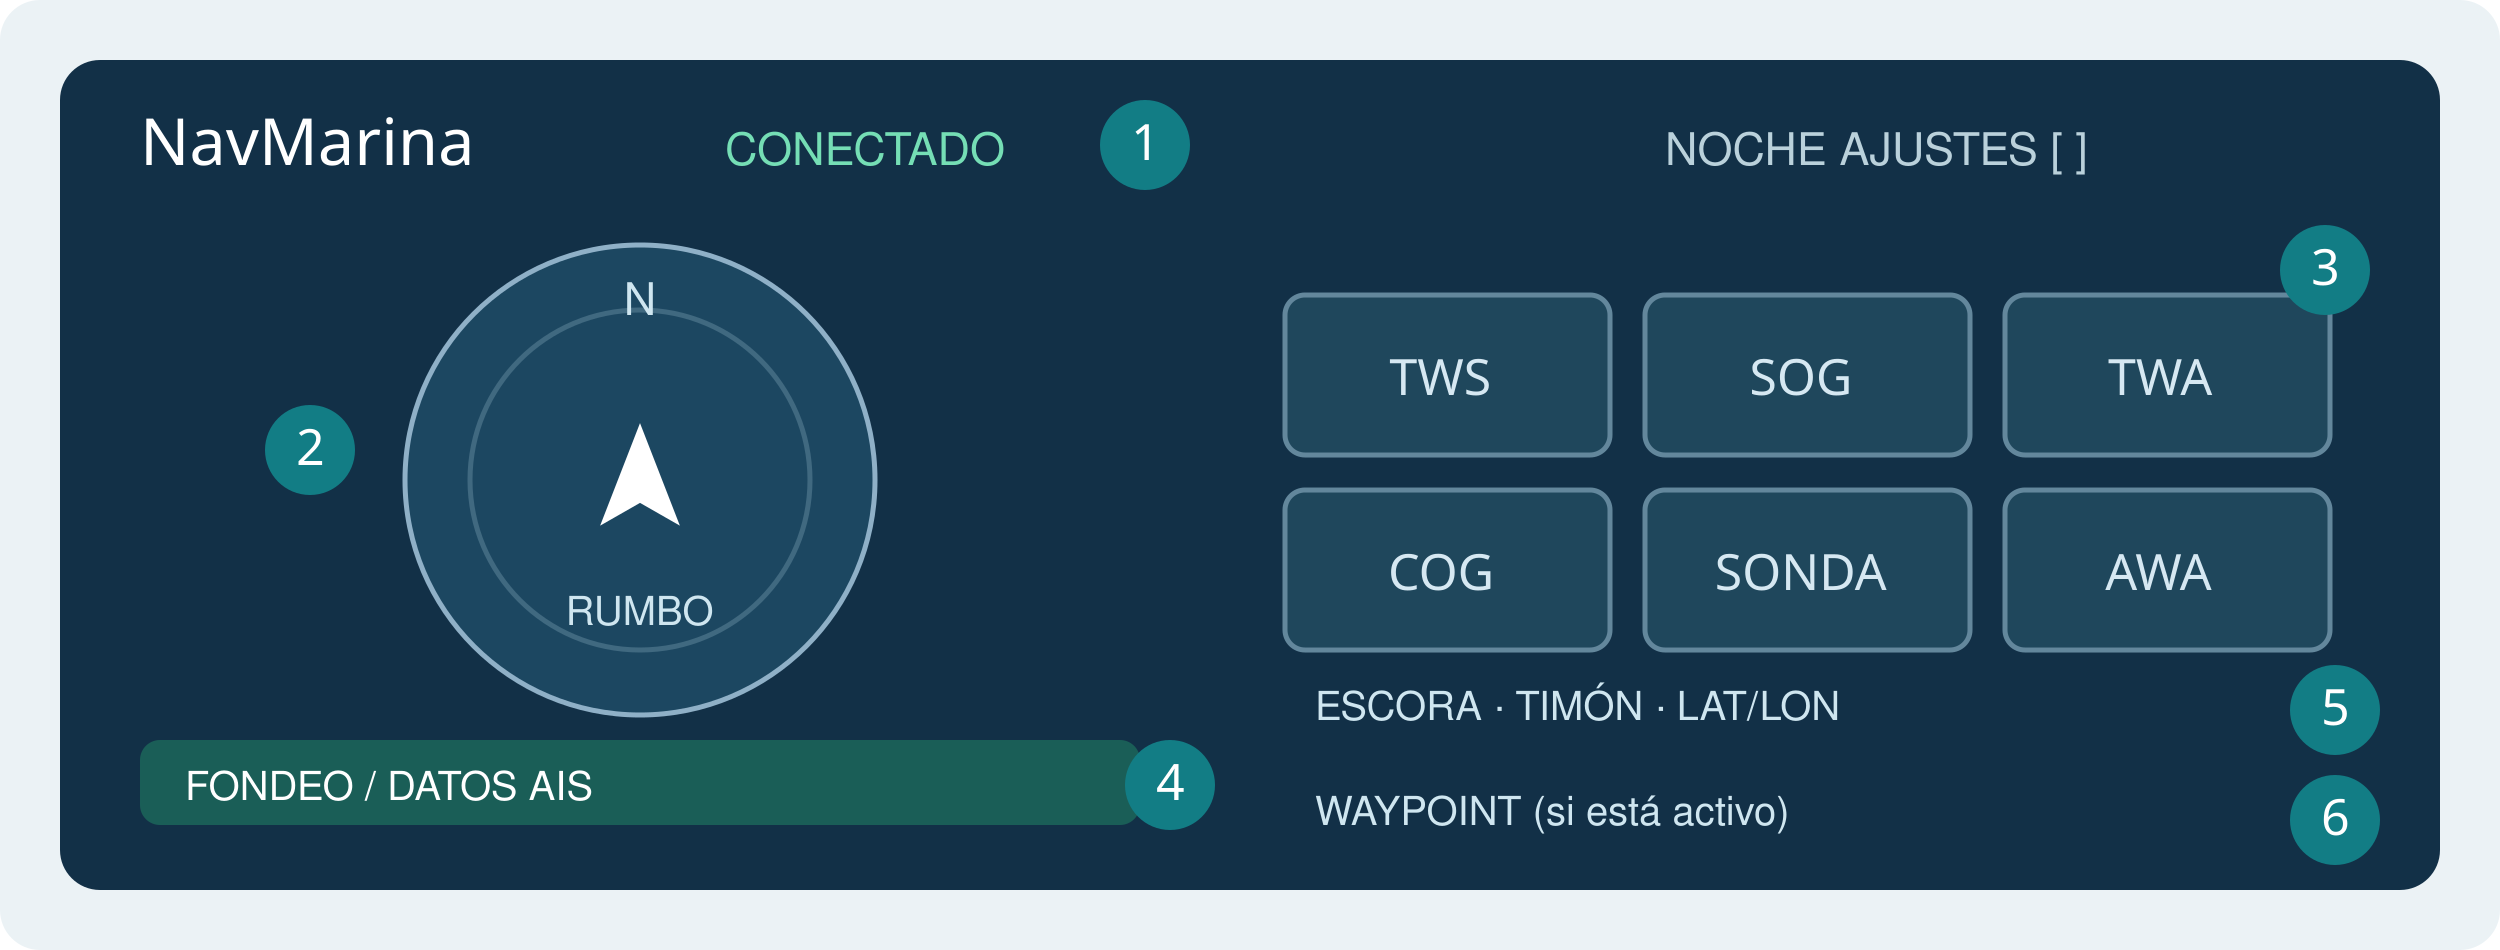
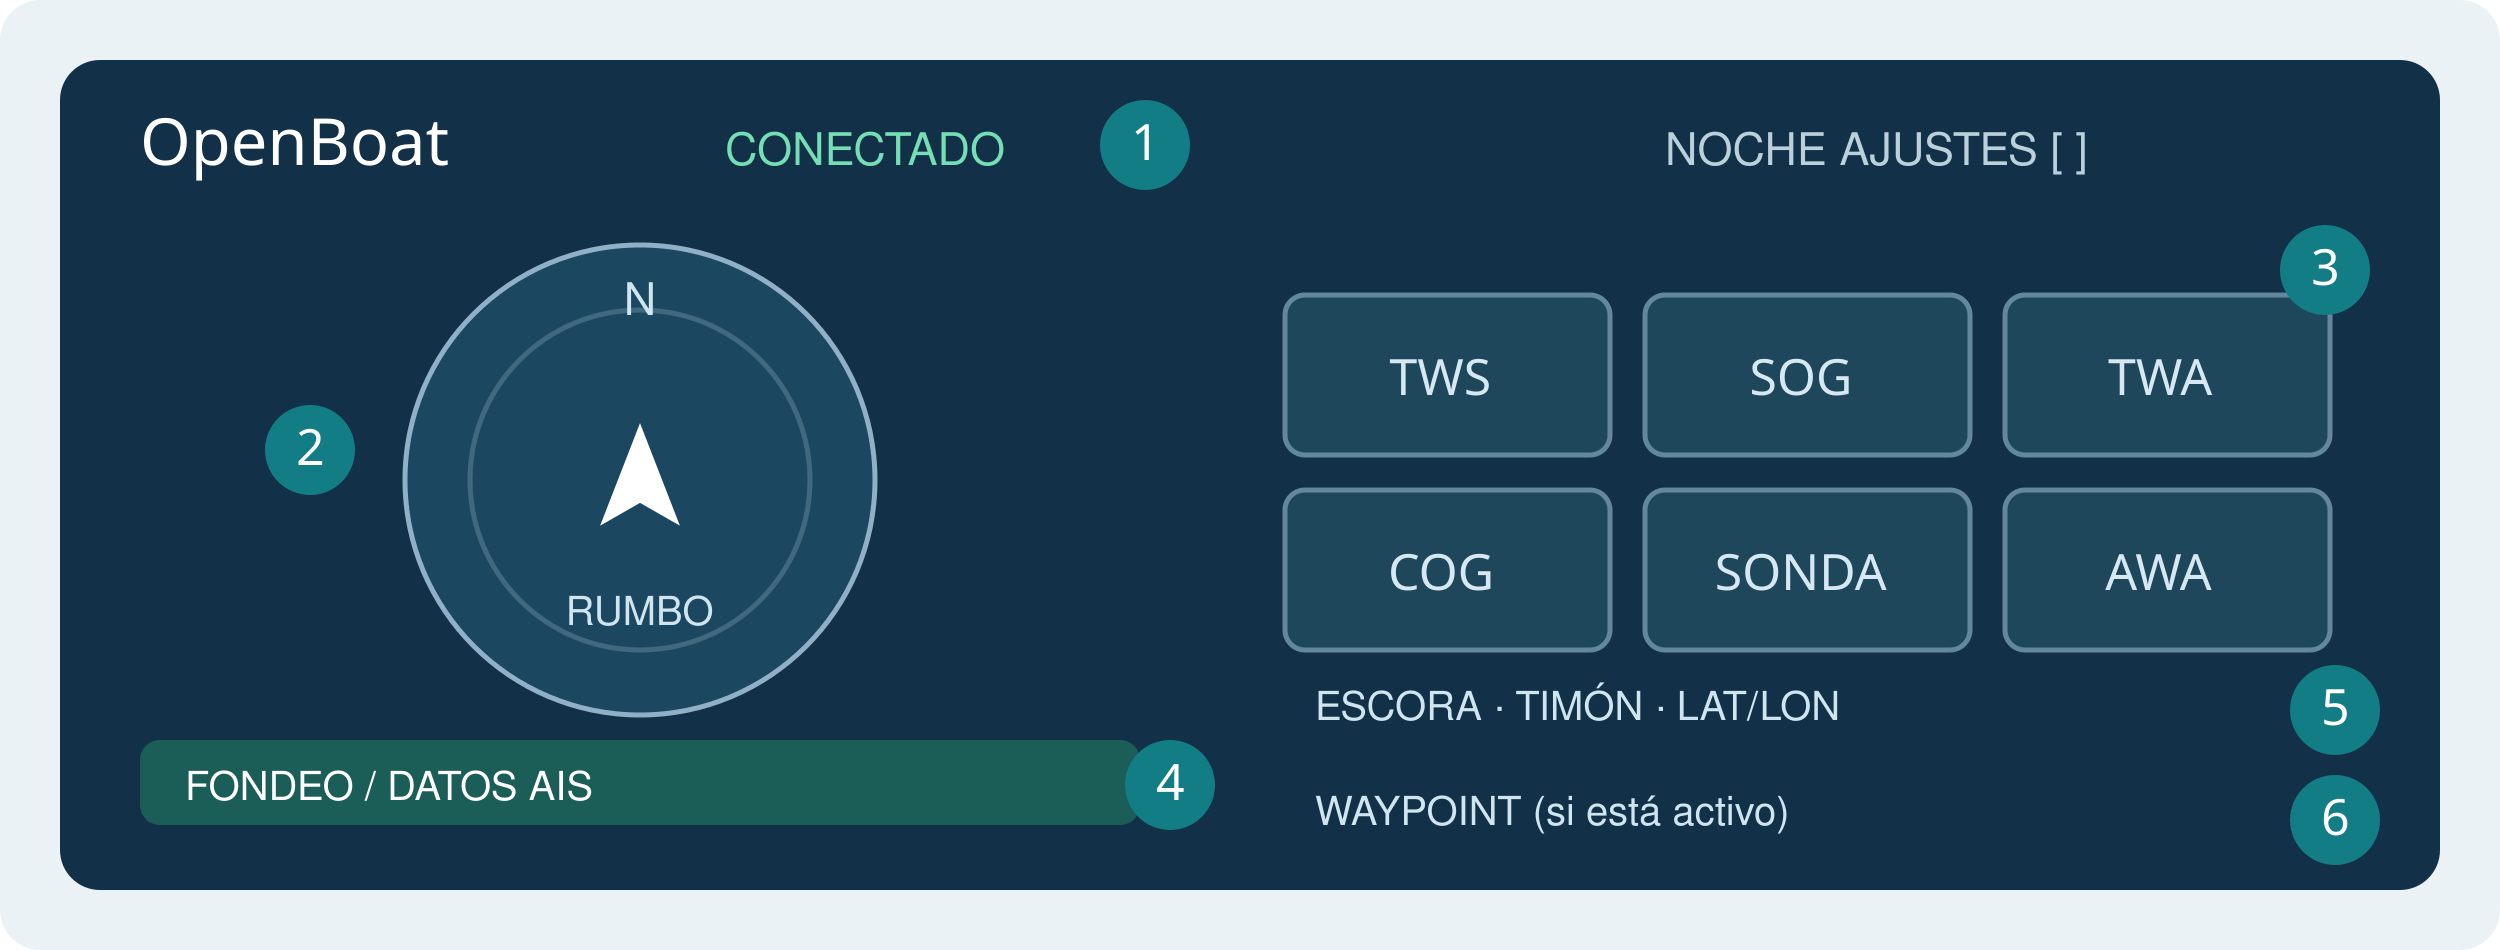
<svg xmlns="http://www.w3.org/2000/svg" width="500" height="190" preserveAspectRatio="xMinYMin meet" viewBox="0 0 500 190" version="1.0" fill-rule="evenodd">
  <clipPath id="clip">
    <rect x="0" y="0" width="500" height="190" />
  </clipPath>
  <g id="group" transform="scale(1,-1) translate(0,-190)" style="clip-path: url(#clip)">
    <g transform="">
      <rect x="0" y="0" width="500" height="190" rx="8" ry="8" style="stroke: none; stroke-linecap: butt; stroke-width: 1; fill: rgb(92%,95%,96%); fill-rule: evenodd;" />
      <rect x="12" y="12" width="476" height="166" rx="8" ry="8" style="stroke: none; stroke-linecap: butt; stroke-width: 1; fill: rgb(7%,19%,28%); fill-rule: evenodd;" />
-       <text x="28" y="157" style="font-family: Helvetica-Bold; font-size: 13px;fill: rgb(100%,100%,100%); stroke:none;" transform="translate(0,314) scale(1,-1)">NavMarina</text>
+       <text x="28" y="157" style="font-family: Helvetica-Bold; font-size: 13px;fill: rgb(100%,100%,100%); stroke:none;" transform="translate(0,314) scale(1,-1)">OpenBoat</text>
      <text x="145" y="157" style="font-family: Helvetica; font-size: 9px;fill: rgb(46%,87%,71%); stroke:none;" transform="translate(0,314) scale(1,-1)">CONECTADO</text>
      <text x="333" y="157" style="font-family: Helvetica; font-size: 9px;fill: rgb(73%,82%,86%); stroke:none;" transform="translate(0,314) scale(1,-1)">NOCHE   AJUSTES   [ ]</text>
      <circle cx="128" cy="94" r="47" style="stroke: rgb(56%,69%,78%); stroke-linecap: butt; stroke-width: 1; fill: rgb(11%,28%,38%); fill-rule: evenodd;" />
      <circle cx="128" cy="94" r="34" style="stroke: rgb(25%,41%,50%); stroke-linecap: butt; stroke-width: 1; fill: none; fill-rule: evenodd;" />
      <polygon points="128 104, 135 86, 128 90, 121 86" style="stroke: rgb(100%,100%,100%); stroke-linecap: butt; stroke-width: 1; fill: rgb(100%,100%,100%); fill-rule: evenodd;" />
      <text x="124.751" y="127" style="font-family: Helvetica; font-size: 9px;fill: rgb(81%,90%,94%); stroke:none;" transform="translate(0,254) scale(1,-1)">N</text>
      <text x="113.112" y="65" style="font-family: Helvetica; font-size: 8px;fill: rgb(81%,90%,94%); stroke:none;" transform="translate(0,130) scale(1,-1)">RUMBO</text>
      <rect x="257" y="99" width="65" height="32" rx="4" ry="4" style="stroke: rgb(39%,53%,61%); stroke-linecap: butt; stroke-width: 1; fill: rgb(12%,28%,36%); fill-rule: evenodd;" />
      <text x="277.89" y="111" style="font-family: Helvetica-Bold; font-size: 10px;fill: rgb(84%,91%,95%); stroke:none;" transform="translate(0,222) scale(1,-1)">TWS</text>
      <rect x="329" y="99" width="65" height="32" rx="4" ry="4" style="stroke: rgb(39%,53%,61%); stroke-linecap: butt; stroke-width: 1; fill: rgb(12%,28%,36%); fill-rule: evenodd;" />
      <text x="349.885" y="111" style="font-family: Helvetica-Bold; font-size: 10px;fill: rgb(84%,91%,95%); stroke:none;" transform="translate(0,222) scale(1,-1)">SOG</text>
      <rect x="401" y="99" width="65" height="32" rx="4" ry="4" style="stroke: rgb(39%,53%,61%); stroke-linecap: butt; stroke-width: 1; fill: rgb(12%,28%,36%); fill-rule: evenodd;" />
      <text x="421.615" y="111" style="font-family: Helvetica-Bold; font-size: 10px;fill: rgb(84%,91%,95%); stroke:none;" transform="translate(0,222) scale(1,-1)">TWA</text>
      <rect x="257" y="60" width="65" height="32" rx="4" ry="4" style="stroke: rgb(39%,53%,61%); stroke-linecap: butt; stroke-width: 1; fill: rgb(12%,28%,36%); fill-rule: evenodd;" />
      <text x="277.61" y="72" style="font-family: Helvetica-Bold; font-size: 10px;fill: rgb(84%,91%,95%); stroke:none;" transform="translate(0,144) scale(1,-1)">COG</text>
      <rect x="329" y="60" width="65" height="32" rx="4" ry="4" style="stroke: rgb(39%,53%,61%); stroke-linecap: butt; stroke-width: 1; fill: rgb(12%,28%,36%); fill-rule: evenodd;" />
      <text x="342.945" y="72" style="font-family: Helvetica-Bold; font-size: 10px;fill: rgb(84%,91%,95%); stroke:none;" transform="translate(0,144) scale(1,-1)">SONDA</text>
      <rect x="401" y="60" width="65" height="32" rx="4" ry="4" style="stroke: rgb(39%,53%,61%); stroke-linecap: butt; stroke-width: 1; fill: rgb(12%,28%,36%); fill-rule: evenodd;" />
      <text x="421.06" y="72" style="font-family: Helvetica-Bold; font-size: 10px;fill: rgb(84%,91%,95%); stroke:none;" transform="translate(0,144) scale(1,-1)">AWA</text>
      <rect x="28" y="25" width="200" height="17" rx="4" ry="4" style="stroke: none; stroke-linecap: butt; stroke-width: 1; fill: rgb(10%,37%,34%); fill-rule: evenodd;" />
      <text x="37" y="30" style="font-family: Helvetica; font-size: 8px;fill: rgb(100%,100%,100%); stroke:none;" transform="translate(0,60) scale(1,-1)">FONDEO     /     DATOS AIS</text>
      <text x="263" y="46" style="font-family: Helvetica; font-size: 8px;fill: rgb(81%,90%,94%); stroke:none;" transform="translate(0,92) scale(1,-1)">ESCORA  ·  TIMÓN  ·  LAT/LON</text>
      <text x="263" y="25" style="font-family: Helvetica; font-size: 8px;fill: rgb(81%,90%,94%); stroke:none;" transform="translate(0,50) scale(1,-1)">WAYPOINT (si está activo)</text>
      <circle cx="229" cy="161" r="9" style="stroke: none; stroke-linecap: butt; stroke-width: 1; fill: rgb(7%,49%,52%); fill-rule: evenodd;" />
      <text x="226.22" y="158" style="font-family: Helvetica-Bold; font-size: 10px;fill: rgb(100%,100%,100%); stroke:none;" transform="translate(0,316) scale(1,-1)">1</text>
      <circle cx="62" cy="100" r="9" style="stroke: none; stroke-linecap: butt; stroke-width: 1; fill: rgb(7%,49%,52%); fill-rule: evenodd;" />
      <text x="59.22" y="97" style="font-family: Helvetica-Bold; font-size: 10px;fill: rgb(100%,100%,100%); stroke:none;" transform="translate(0,194) scale(1,-1)">2</text>
      <circle cx="465" cy="136" r="9" style="stroke: none; stroke-linecap: butt; stroke-width: 1; fill: rgb(7%,49%,52%); fill-rule: evenodd;" />
      <text x="462.22" y="133" style="font-family: Helvetica-Bold; font-size: 10px;fill: rgb(100%,100%,100%); stroke:none;" transform="translate(0,266) scale(1,-1)">3</text>
      <circle cx="234" cy="33" r="9" style="stroke: none; stroke-linecap: butt; stroke-width: 1; fill: rgb(7%,49%,52%); fill-rule: evenodd;" />
      <text x="231.22" y="30" style="font-family: Helvetica-Bold; font-size: 10px;fill: rgb(100%,100%,100%); stroke:none;" transform="translate(0,60) scale(1,-1)">4</text>
      <circle cx="467" cy="48" r="9" style="stroke: none; stroke-linecap: butt; stroke-width: 1; fill: rgb(7%,49%,52%); fill-rule: evenodd;" />
      <text x="464.22" y="45" style="font-family: Helvetica-Bold; font-size: 10px;fill: rgb(100%,100%,100%); stroke:none;" transform="translate(0,90) scale(1,-1)">5</text>
      <circle cx="467" cy="26" r="9" style="stroke: none; stroke-linecap: butt; stroke-width: 1; fill: rgb(7%,49%,52%); fill-rule: evenodd;" />
      <text x="464.22" y="23" style="font-family: Helvetica-Bold; font-size: 10px;fill: rgb(100%,100%,100%); stroke:none;" transform="translate(0,46) scale(1,-1)">6</text>
    </g>
  </g>
</svg>
